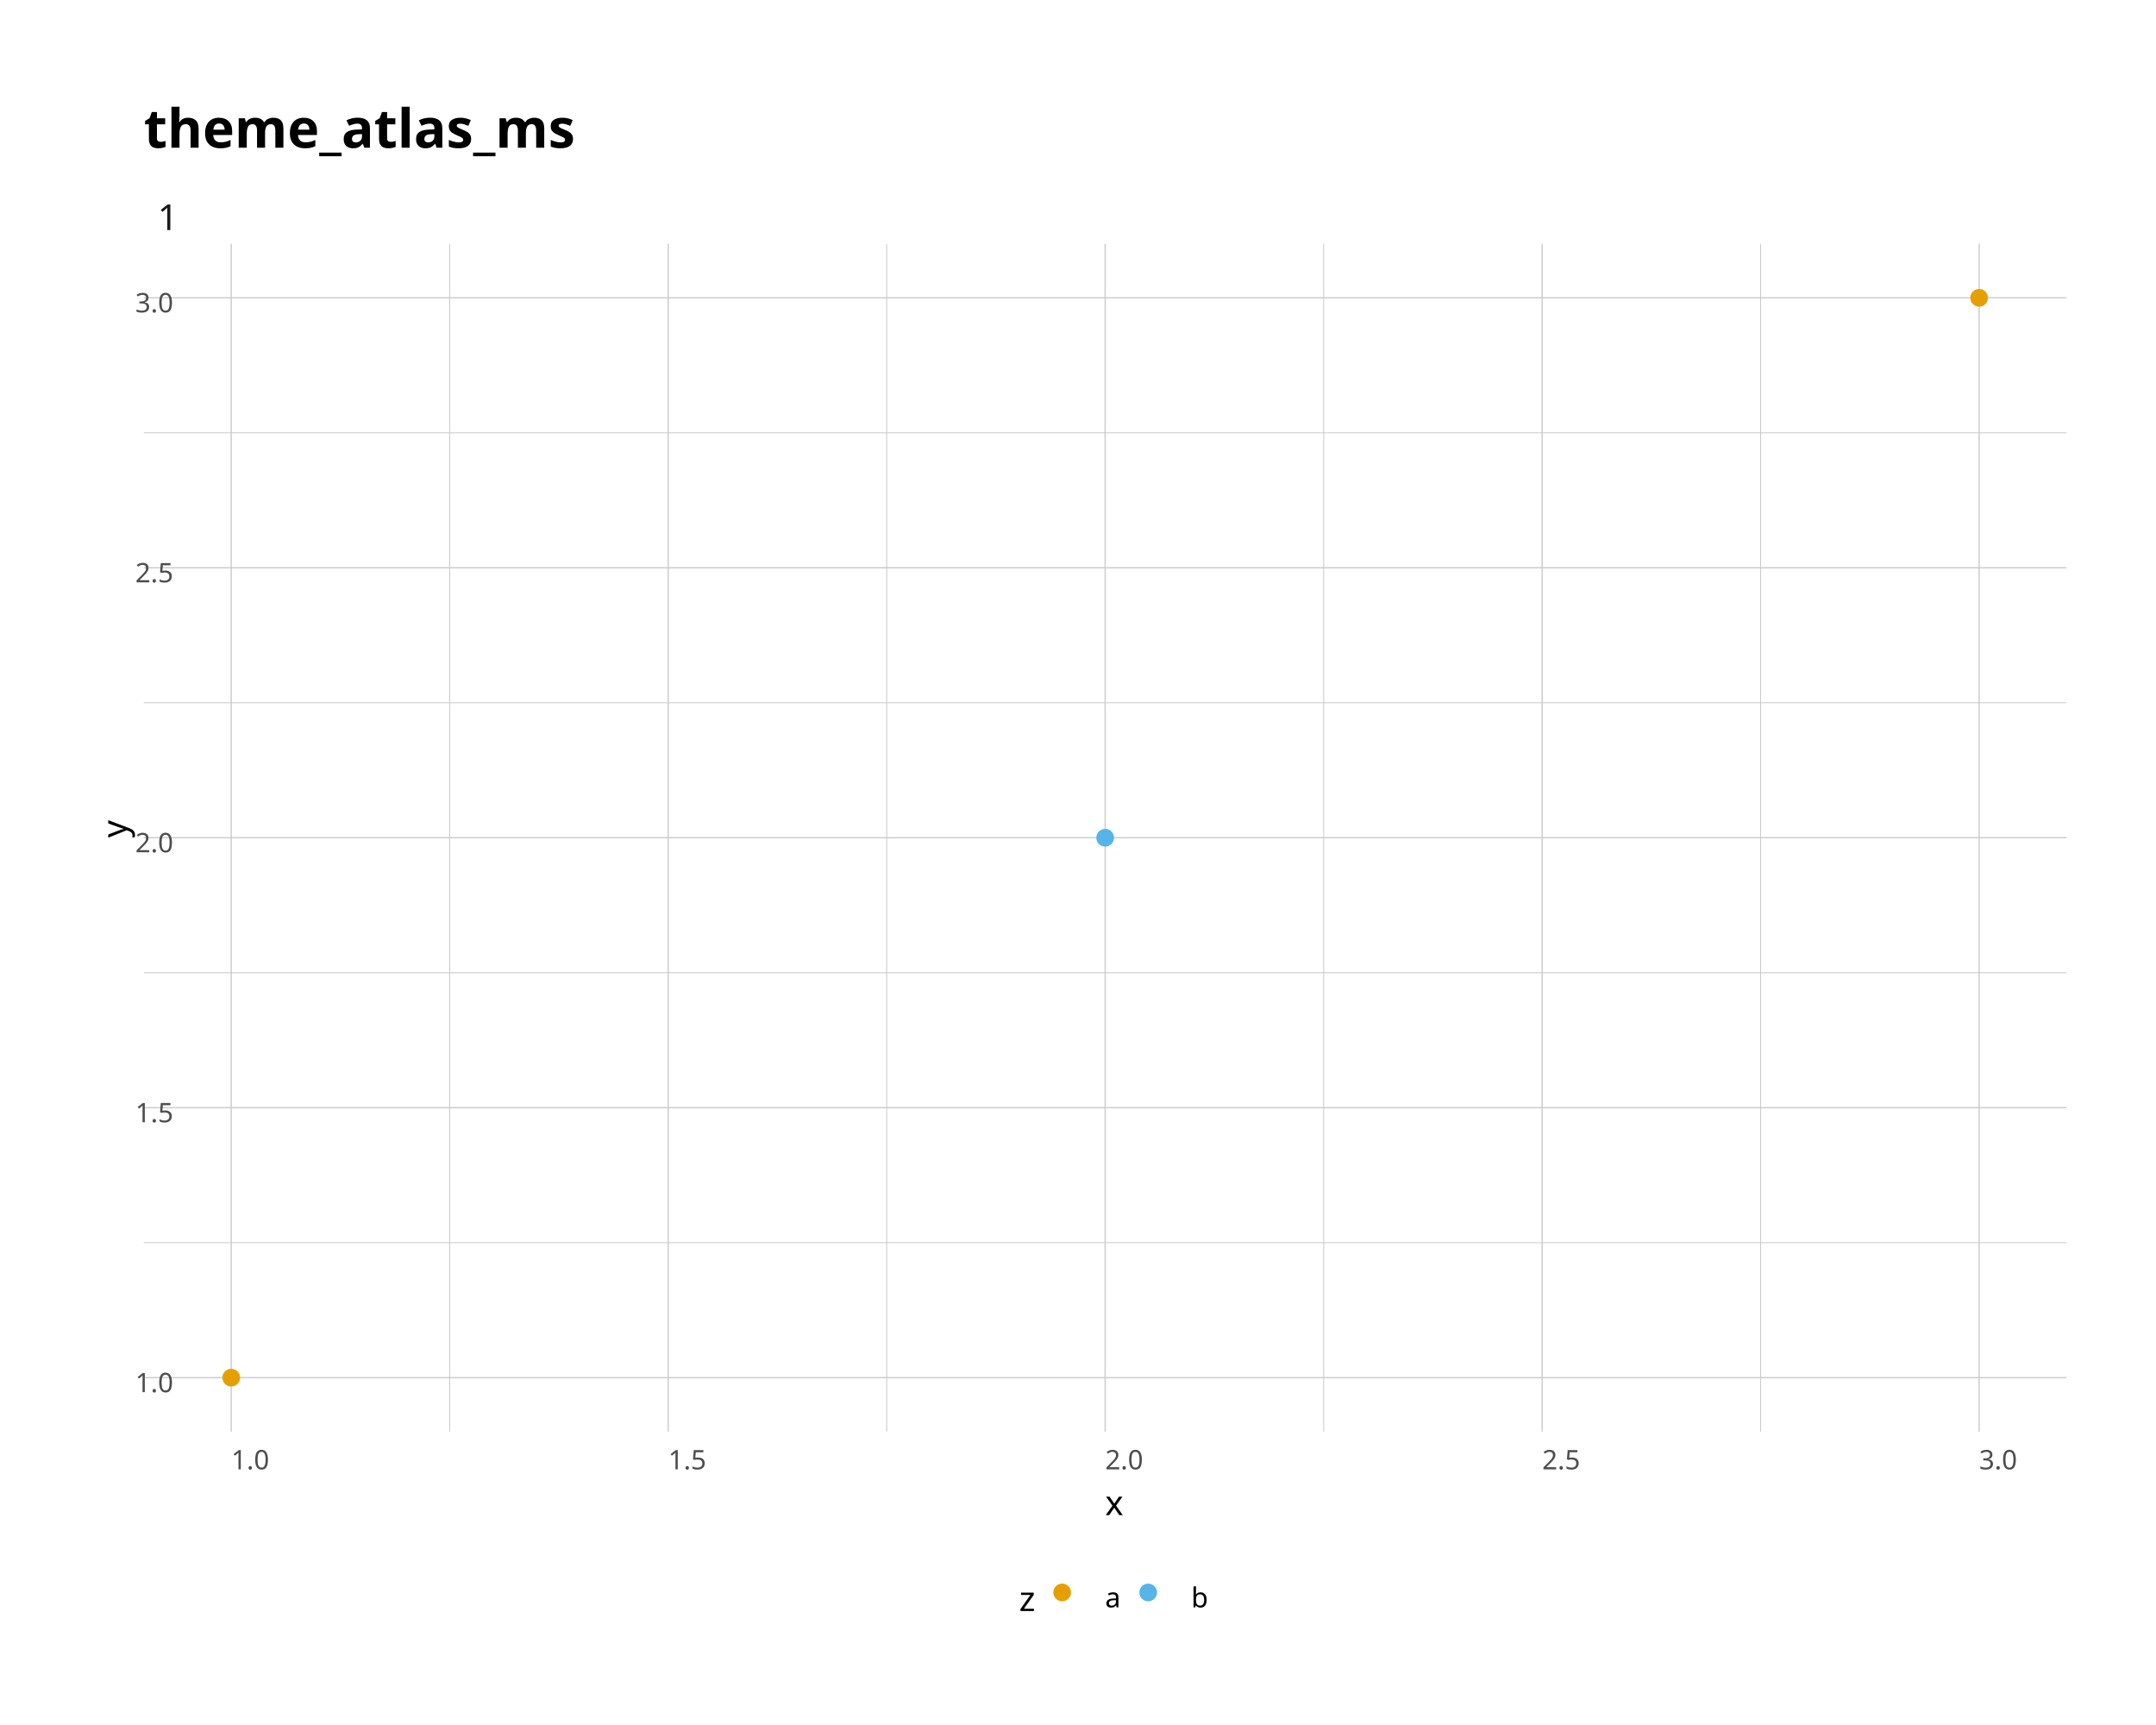
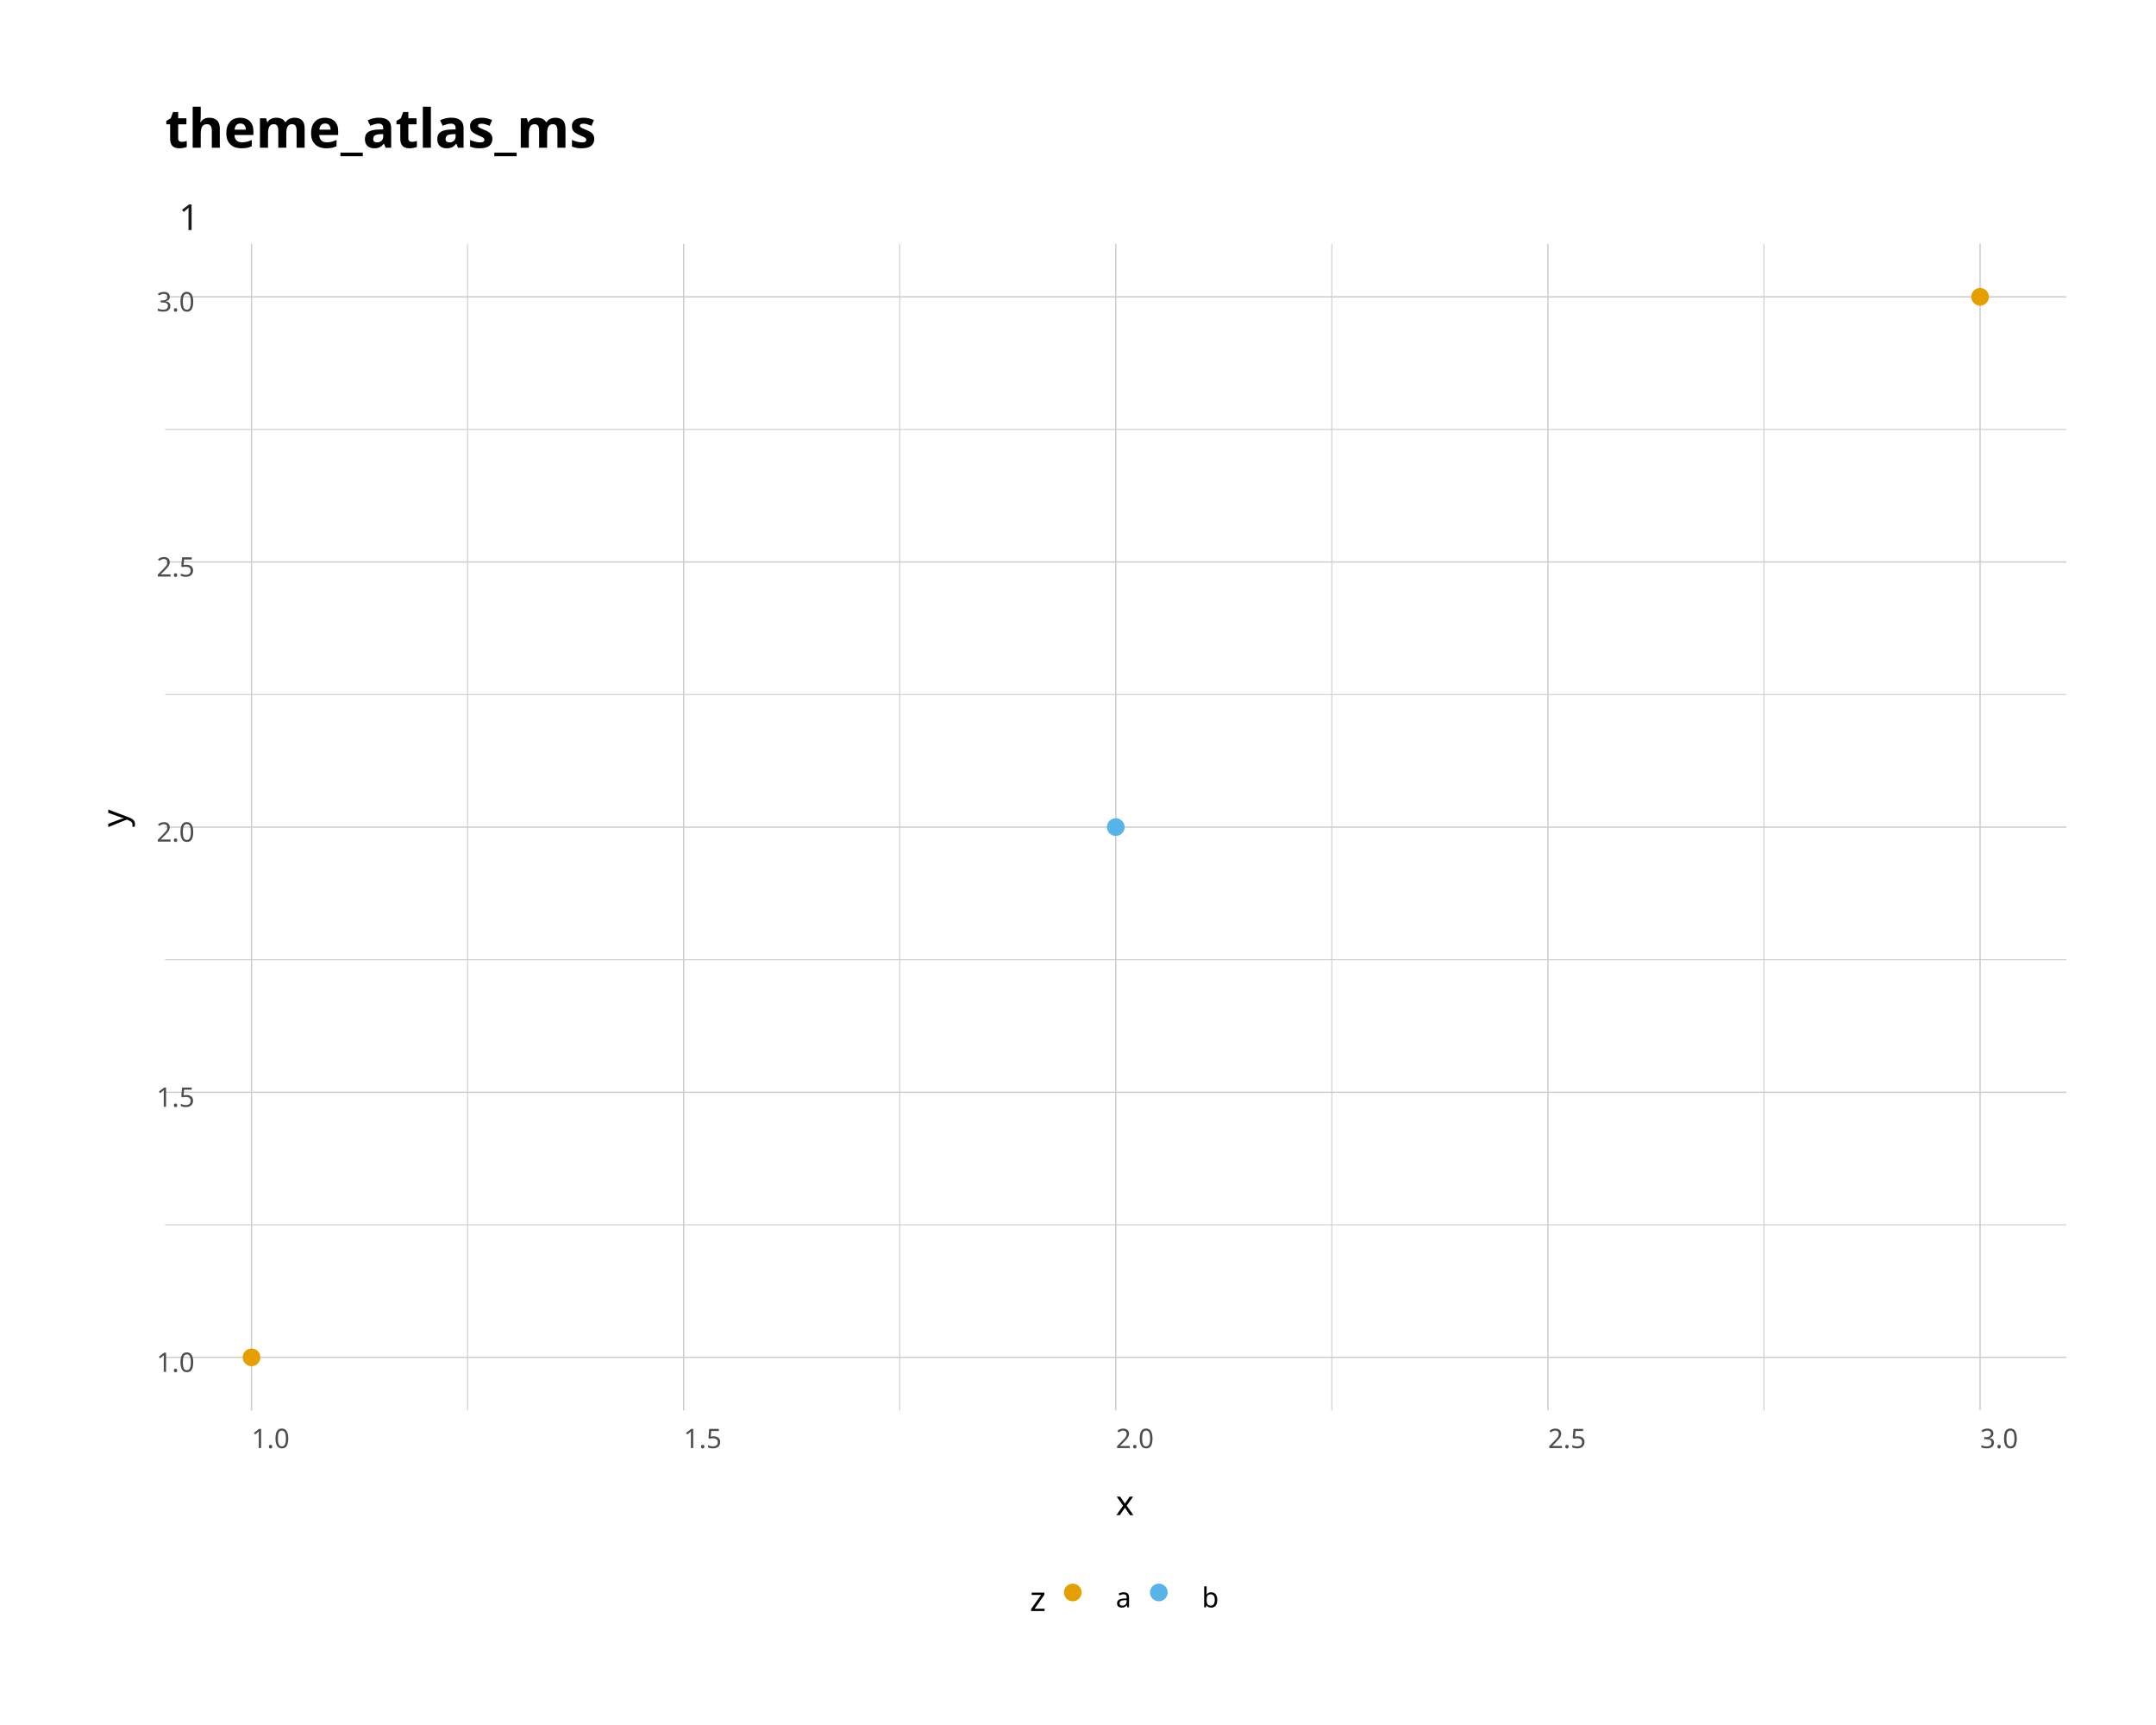
<svg xmlns="http://www.w3.org/2000/svg" viewBox="0 0 720.00 576.00">
  <defs>
    <style type="text/css">
    line, polyline, polygon, path, rect, circle {
      fill: none;
      stroke: #000000;
      stroke-linecap: round;
      stroke-linejoin: round;
      stroke-miterlimit: 10.00;
    }
  </style>
  </defs>
  <rect width="100%" height="100%" style="stroke: none; fill: #FFFFFF;" />
  <defs>
-     <clipPath id="cpNDguMDR8NjkwLjExfDQ3OC4wNXw4MS40Mg==">
-       <rect x="48.04" y="81.42" width="642.08" height="396.63" />
+     <clipPath id="cpNTUuMTN8NjkwLjExfDQ3MC45NXw4MS40Mg==">
+       <rect x="55.13" y="81.42" width="634.98" height="389.53" />
    </clipPath>
  </defs>
-   <polyline points="48.04,414.95 690.11,414.95 " style="stroke-width: 0.32; stroke: #CCCCCC; stroke-linecap: butt;" clip-path="url(#cpNDguMDR8NjkwLjExfDQ3OC4wNXw4MS40Mg==)" />
-   <polyline points="48.04,324.80 690.11,324.80 " style="stroke-width: 0.32; stroke: #CCCCCC; stroke-linecap: butt;" clip-path="url(#cpNDguMDR8NjkwLjExfDQ3OC4wNXw4MS40Mg==)" />
-   <polyline points="48.04,234.66 690.11,234.66 " style="stroke-width: 0.32; stroke: #CCCCCC; stroke-linecap: butt;" clip-path="url(#cpNDguMDR8NjkwLjExfDQ3OC4wNXw4MS40Mg==)" />
-   <polyline points="48.04,144.52 690.11,144.52 " style="stroke-width: 0.32; stroke: #CCCCCC; stroke-linecap: butt;" clip-path="url(#cpNDguMDR8NjkwLjExfDQ3OC4wNXw4MS40Mg==)" />
-   <polyline points="150.18,478.05 150.18,81.42 " style="stroke-width: 0.32; stroke: #CCCCCC; stroke-linecap: butt;" clip-path="url(#cpNDguMDR8NjkwLjExfDQ3OC4wNXw4MS40Mg==)" />
-   <polyline points="296.11,478.05 296.11,81.42 " style="stroke-width: 0.32; stroke: #CCCCCC; stroke-linecap: butt;" clip-path="url(#cpNDguMDR8NjkwLjExfDQ3OC4wNXw4MS40Mg==)" />
-   <polyline points="442.04,478.05 442.04,81.42 " style="stroke-width: 0.32; stroke: #CCCCCC; stroke-linecap: butt;" clip-path="url(#cpNDguMDR8NjkwLjExfDQ3OC4wNXw4MS40Mg==)" />
-   <polyline points="587.96,478.05 587.96,81.42 " style="stroke-width: 0.32; stroke: #CCCCCC; stroke-linecap: butt;" clip-path="url(#cpNDguMDR8NjkwLjExfDQ3OC4wNXw4MS40Mg==)" />
-   <polyline points="48.04,460.02 690.11,460.02 " style="stroke-width: 0.43; stroke: #CCCCCC; stroke-linecap: butt;" clip-path="url(#cpNDguMDR8NjkwLjExfDQ3OC4wNXw4MS40Mg==)" />
-   <polyline points="48.04,369.88 690.11,369.88 " style="stroke-width: 0.43; stroke: #CCCCCC; stroke-linecap: butt;" clip-path="url(#cpNDguMDR8NjkwLjExfDQ3OC4wNXw4MS40Mg==)" />
-   <polyline points="48.04,279.73 690.11,279.73 " style="stroke-width: 0.43; stroke: #CCCCCC; stroke-linecap: butt;" clip-path="url(#cpNDguMDR8NjkwLjExfDQ3OC4wNXw4MS40Mg==)" />
-   <polyline points="48.04,189.59 690.11,189.59 " style="stroke-width: 0.43; stroke: #CCCCCC; stroke-linecap: butt;" clip-path="url(#cpNDguMDR8NjkwLjExfDQ3OC4wNXw4MS40Mg==)" />
-   <polyline points="48.04,99.44 690.11,99.44 " style="stroke-width: 0.43; stroke: #CCCCCC; stroke-linecap: butt;" clip-path="url(#cpNDguMDR8NjkwLjExfDQ3OC4wNXw4MS40Mg==)" />
-   <polyline points="77.22,478.05 77.22,81.42 " style="stroke-width: 0.43; stroke: #CCCCCC; stroke-linecap: butt;" clip-path="url(#cpNDguMDR8NjkwLjExfDQ3OC4wNXw4MS40Mg==)" />
-   <polyline points="223.15,478.05 223.15,81.42 " style="stroke-width: 0.43; stroke: #CCCCCC; stroke-linecap: butt;" clip-path="url(#cpNDguMDR8NjkwLjExfDQ3OC4wNXw4MS40Mg==)" />
-   <polyline points="369.07,478.05 369.07,81.42 " style="stroke-width: 0.43; stroke: #CCCCCC; stroke-linecap: butt;" clip-path="url(#cpNDguMDR8NjkwLjExfDQ3OC4wNXw4MS40Mg==)" />
-   <polyline points="515.00,478.05 515.00,81.42 " style="stroke-width: 0.43; stroke: #CCCCCC; stroke-linecap: butt;" clip-path="url(#cpNDguMDR8NjkwLjExfDQ3OC4wNXw4MS40Mg==)" />
-   <polyline points="660.93,478.05 660.93,81.42 " style="stroke-width: 0.43; stroke: #CCCCCC; stroke-linecap: butt;" clip-path="url(#cpNDguMDR8NjkwLjExfDQ3OC4wNXw4MS40Mg==)" />
-   <circle cx="77.22" cy="460.02" r="1.95pt" style="stroke-width: 0.71; stroke: #E69F00; fill: #E69F00;" clip-path="url(#cpNDguMDR8NjkwLjExfDQ3OC4wNXw4MS40Mg==)" />
-   <circle cx="369.07" cy="279.73" r="1.95pt" style="stroke-width: 0.71; stroke: #56B4E9; fill: #56B4E9;" clip-path="url(#cpNDguMDR8NjkwLjExfDQ3OC4wNXw4MS40Mg==)" />
-   <circle cx="660.93" cy="99.44" r="1.95pt" style="stroke-width: 0.71; stroke: #E69F00; fill: #E69F00;" clip-path="url(#cpNDguMDR8NjkwLjExfDQ3OC4wNXw4MS40Mg==)" />
+   <polyline points="55.13,408.98 690.11,408.98 " style="stroke-width: 0.32; stroke: #CCCCCC; stroke-linecap: butt;" clip-path="url(#cpNTUuMTN8NjkwLjExfDQ3MC45NXw4MS40Mg==)" />
+   <polyline points="55.13,320.45 690.11,320.45 " style="stroke-width: 0.32; stroke: #CCCCCC; stroke-linecap: butt;" clip-path="url(#cpNTUuMTN8NjkwLjExfDQ3MC45NXw4MS40Mg==)" />
+   <polyline points="55.13,231.92 690.11,231.92 " style="stroke-width: 0.32; stroke: #CCCCCC; stroke-linecap: butt;" clip-path="url(#cpNTUuMTN8NjkwLjExfDQ3MC45NXw4MS40Mg==)" />
+   <polyline points="55.13,143.39 690.11,143.39 " style="stroke-width: 0.32; stroke: #CCCCCC; stroke-linecap: butt;" clip-path="url(#cpNTUuMTN8NjkwLjExfDQ3MC45NXw4MS40Mg==)" />
+   <polyline points="156.15,470.95 156.15,81.42 " style="stroke-width: 0.32; stroke: #CCCCCC; stroke-linecap: butt;" clip-path="url(#cpNTUuMTN8NjkwLjExfDQ3MC45NXw4MS40Mg==)" />
+   <polyline points="300.47,470.95 300.47,81.42 " style="stroke-width: 0.32; stroke: #CCCCCC; stroke-linecap: butt;" clip-path="url(#cpNTUuMTN8NjkwLjExfDQ3MC45NXw4MS40Mg==)" />
+   <polyline points="444.78,470.95 444.78,81.42 " style="stroke-width: 0.32; stroke: #CCCCCC; stroke-linecap: butt;" clip-path="url(#cpNTUuMTN8NjkwLjExfDQ3MC45NXw4MS40Mg==)" />
+   <polyline points="589.09,470.95 589.09,81.42 " style="stroke-width: 0.32; stroke: #CCCCCC; stroke-linecap: butt;" clip-path="url(#cpNTUuMTN8NjkwLjExfDQ3MC45NXw4MS40Mg==)" />
+   <polyline points="55.13,453.24 690.11,453.24 " style="stroke-width: 0.43; stroke: #CCCCCC; stroke-linecap: butt;" clip-path="url(#cpNTUuMTN8NjkwLjExfDQ3MC45NXw4MS40Mg==)" />
+   <polyline points="55.13,364.71 690.11,364.71 " style="stroke-width: 0.43; stroke: #CCCCCC; stroke-linecap: butt;" clip-path="url(#cpNTUuMTN8NjkwLjExfDQ3MC45NXw4MS40Mg==)" />
+   <polyline points="55.13,276.18 690.11,276.18 " style="stroke-width: 0.43; stroke: #CCCCCC; stroke-linecap: butt;" clip-path="url(#cpNTUuMTN8NjkwLjExfDQ3MC45NXw4MS40Mg==)" />
+   <polyline points="55.13,187.65 690.11,187.65 " style="stroke-width: 0.43; stroke: #CCCCCC; stroke-linecap: butt;" clip-path="url(#cpNTUuMTN8NjkwLjExfDQ3MC45NXw4MS40Mg==)" />
+   <polyline points="55.13,99.12 690.11,99.12 " style="stroke-width: 0.43; stroke: #CCCCCC; stroke-linecap: butt;" clip-path="url(#cpNTUuMTN8NjkwLjExfDQ3MC45NXw4MS40Mg==)" />
+   <polyline points="84.00,470.95 84.00,81.42 " style="stroke-width: 0.43; stroke: #CCCCCC; stroke-linecap: butt;" clip-path="url(#cpNTUuMTN8NjkwLjExfDQ3MC45NXw4MS40Mg==)" />
+   <polyline points="228.31,470.95 228.31,81.42 " style="stroke-width: 0.43; stroke: #CCCCCC; stroke-linecap: butt;" clip-path="url(#cpNTUuMTN8NjkwLjExfDQ3MC45NXw4MS40Mg==)" />
+   <polyline points="372.62,470.95 372.62,81.42 " style="stroke-width: 0.43; stroke: #CCCCCC; stroke-linecap: butt;" clip-path="url(#cpNTUuMTN8NjkwLjExfDQ3MC45NXw4MS40Mg==)" />
+   <polyline points="516.94,470.95 516.94,81.42 " style="stroke-width: 0.43; stroke: #CCCCCC; stroke-linecap: butt;" clip-path="url(#cpNTUuMTN8NjkwLjExfDQ3MC45NXw4MS40Mg==)" />
+   <polyline points="661.25,470.95 661.25,81.42 " style="stroke-width: 0.43; stroke: #CCCCCC; stroke-linecap: butt;" clip-path="url(#cpNTUuMTN8NjkwLjExfDQ3MC45NXw4MS40Mg==)" />
+   <circle cx="84.00" cy="453.24" r="1.95pt" style="stroke-width: 0.71; stroke: #E69F00; fill: #E69F00;" clip-path="url(#cpNTUuMTN8NjkwLjExfDQ3MC45NXw4MS40Mg==)" />
+   <circle cx="372.62" cy="276.18" r="1.95pt" style="stroke-width: 0.71; stroke: #56B4E9; fill: #56B4E9;" clip-path="url(#cpNTUuMTN8NjkwLjExfDQ3MC45NXw4MS40Mg==)" />
+   <circle cx="661.25" cy="99.12" r="1.95pt" style="stroke-width: 0.71; stroke: #E69F00; fill: #E69F00;" clip-path="url(#cpNTUuMTN8NjkwLjExfDQ3MC45NXw4MS40Mg==)" />
  <defs>
    <clipPath id="cpMC4wMHw3MjAuMDB8NTc2LjAwfDAuMDA=">
      <rect x="0.00" y="0.00" width="720.00" height="576.00" />
    </clipPath>
  </defs>
  <defs>
-     <clipPath id="cpNDguMDR8NjkwLjExfDgxLjQyfDU5LjI5">
-       <rect x="48.04" y="59.29" width="642.08" height="22.13" />
+     <clipPath id="cpNTUuMTN8NjkwLjExfDgxLjQyfDU5LjI5">
+       <rect x="55.13" y="59.29" width="634.98" height="22.13" />
    </clipPath>
  </defs>
-   <g clip-path="url(#cpNDguMDR8NjkwLjExfDgxLjQyfDU5LjI5)">
-     <text x="52.62" y="76.83" style="font-size: 12.00px; fill: #1A1A1A; font-family: Montserrat;" textLength="0.00px" lengthAdjust="spacingAndGlyphs">1</text>
+   <g clip-path="url(#cpNTUuMTN8NjkwLjExfDgxLjQyfDU5LjI5)">
+     <text x="59.72" y="76.83" style="font-size: 12.00px; fill: #1A1A1A; font-family: Montserrat;" textLength="0.00px" lengthAdjust="spacingAndGlyphs">1</text>
  </g>
  <defs>
    <clipPath id="cpMC4wMHw3MjAuMDB8NTc2LjAwfDAuMDA=">
      <rect x="0.00" y="0.00" width="720.00" height="576.00" />
    </clipPath>
  </defs>
  <g clip-path="url(#cpMC4wMHw3MjAuMDB8NTc2LjAwfDAuMDA=)">
-     <text x="77.22" y="490.63" style="font-size: 9.00px; fill: #4D4D4D; font-family: Montserrat;" textLength="0.00px" lengthAdjust="spacingAndGlyphs">1.0</text>
+     <text x="84.00" y="483.54" style="font-size: 9.00px; fill: #4D4D4D; font-family: Montserrat;" textLength="0.00px" lengthAdjust="spacingAndGlyphs">1.0</text>
  </g>
  <g clip-path="url(#cpMC4wMHw3MjAuMDB8NTc2LjAwfDAuMDA=)">
-     <text x="223.15" y="490.63" style="font-size: 9.00px; fill: #4D4D4D; font-family: Montserrat;" textLength="0.00px" lengthAdjust="spacingAndGlyphs">1.5</text>
+     <text x="228.31" y="483.54" style="font-size: 9.00px; fill: #4D4D4D; font-family: Montserrat;" textLength="0.00px" lengthAdjust="spacingAndGlyphs">1.5</text>
  </g>
  <g clip-path="url(#cpMC4wMHw3MjAuMDB8NTc2LjAwfDAuMDA=)">
-     <text x="369.07" y="490.63" style="font-size: 9.00px; fill: #4D4D4D; font-family: Montserrat;" textLength="0.00px" lengthAdjust="spacingAndGlyphs">2.0</text>
+     <text x="372.62" y="483.54" style="font-size: 9.00px; fill: #4D4D4D; font-family: Montserrat;" textLength="0.00px" lengthAdjust="spacingAndGlyphs">2.0</text>
  </g>
  <g clip-path="url(#cpMC4wMHw3MjAuMDB8NTc2LjAwfDAuMDA=)">
-     <text x="515.00" y="490.63" style="font-size: 9.00px; fill: #4D4D4D; font-family: Montserrat;" textLength="0.00px" lengthAdjust="spacingAndGlyphs">2.5</text>
+     <text x="516.94" y="483.54" style="font-size: 9.00px; fill: #4D4D4D; font-family: Montserrat;" textLength="0.00px" lengthAdjust="spacingAndGlyphs">2.5</text>
  </g>
  <g clip-path="url(#cpMC4wMHw3MjAuMDB8NTc2LjAwfDAuMDA=)">
-     <text x="660.93" y="490.63" style="font-size: 9.00px; fill: #4D4D4D; font-family: Montserrat;" textLength="0.00px" lengthAdjust="spacingAndGlyphs">3.0</text>
+     <text x="661.25" y="483.54" style="font-size: 9.00px; fill: #4D4D4D; font-family: Montserrat;" textLength="0.00px" lengthAdjust="spacingAndGlyphs">3.0</text>
  </g>
  <g clip-path="url(#cpMC4wMHw3MjAuMDB8NTc2LjAwfDAuMDA=)">
-     <text x="45.17" y="464.88" style="font-size: 9.00px; fill: #4D4D4D; font-family: Montserrat;" textLength="0.00px" lengthAdjust="spacingAndGlyphs">1.0</text>
+     <text x="52.27" y="458.10" style="font-size: 9.00px; fill: #4D4D4D; font-family: Montserrat;" textLength="0.00px" lengthAdjust="spacingAndGlyphs">1.0</text>
  </g>
  <g clip-path="url(#cpMC4wMHw3MjAuMDB8NTc2LjAwfDAuMDA=)">
-     <text x="45.17" y="374.74" style="font-size: 9.00px; fill: #4D4D4D; font-family: Montserrat;" textLength="0.00px" lengthAdjust="spacingAndGlyphs">1.5</text>
+     <text x="52.27" y="369.57" style="font-size: 9.00px; fill: #4D4D4D; font-family: Montserrat;" textLength="0.00px" lengthAdjust="spacingAndGlyphs">1.5</text>
  </g>
  <g clip-path="url(#cpMC4wMHw3MjAuMDB8NTc2LjAwfDAuMDA=)">
-     <text x="45.17" y="284.59" style="font-size: 9.00px; fill: #4D4D4D; font-family: Montserrat;" textLength="0.00px" lengthAdjust="spacingAndGlyphs">2.0</text>
+     <text x="52.27" y="281.04" style="font-size: 9.00px; fill: #4D4D4D; font-family: Montserrat;" textLength="0.00px" lengthAdjust="spacingAndGlyphs">2.0</text>
  </g>
  <g clip-path="url(#cpMC4wMHw3MjAuMDB8NTc2LjAwfDAuMDA=)">
-     <text x="45.17" y="194.45" style="font-size: 9.00px; fill: #4D4D4D; font-family: Montserrat;" textLength="0.00px" lengthAdjust="spacingAndGlyphs">2.5</text>
+     <text x="52.27" y="192.51" style="font-size: 9.00px; fill: #4D4D4D; font-family: Montserrat;" textLength="0.00px" lengthAdjust="spacingAndGlyphs">2.5</text>
  </g>
  <g clip-path="url(#cpMC4wMHw3MjAuMDB8NTc2LjAwfDAuMDA=)">
-     <text x="45.17" y="104.30" style="font-size: 9.00px; fill: #4D4D4D; font-family: Montserrat;" textLength="0.00px" lengthAdjust="spacingAndGlyphs">3.0</text>
+     <text x="52.27" y="103.98" style="font-size: 9.00px; fill: #4D4D4D; font-family: Montserrat;" textLength="0.00px" lengthAdjust="spacingAndGlyphs">3.0</text>
  </g>
  <g clip-path="url(#cpMC4wMHw3MjAuMDB8NTc2LjAwfDAuMDA=)">
-     <text x="369.07" y="505.92" style="font-size: 11.50px; font-family: Montserrat;" textLength="0.00px" lengthAdjust="spacingAndGlyphs">x</text>
+     <text x="372.62" y="505.92" style="font-size: 11.50px; font-family: Montserrat;" textLength="0.00px" lengthAdjust="spacingAndGlyphs">x</text>
  </g>
  <g clip-path="url(#cpMC4wMHw3MjAuMDB8NTc2LjAwfDAuMDA=)">
-     <text transform="translate(42.31,279.73) rotate(-90)" style="font-size: 11.50px; font-family: Montserrat;" textLength="0.00px" lengthAdjust="spacingAndGlyphs">y</text>
+     <text transform="translate(42.31,276.18) rotate(-90)" style="font-size: 11.50px; font-family: Montserrat;" textLength="0.00px" lengthAdjust="spacingAndGlyphs">y</text>
  </g>
  <g clip-path="url(#cpMC4wMHw3MjAuMDB8NTc2LjAwfDAuMDA=)">
-     <text x="340.34" y="537.95" style="font-size: 11.50px; font-family: Montserrat;" textLength="0.00px" lengthAdjust="spacingAndGlyphs">z</text>
+     <text x="343.89" y="537.95" style="font-size: 11.50px; font-family: Montserrat;" textLength="0.00px" lengthAdjust="spacingAndGlyphs">z</text>
  </g>
-   <circle cx="354.71" cy="531.74" r="1.95pt" style="stroke-width: 0.71; stroke: #E69F00; fill: #E69F00;" clip-path="url(#cpMC4wMHw3MjAuMDB8NTc2LjAwfDAuMDA=)" />
-   <circle cx="383.44" cy="531.74" r="1.95pt" style="stroke-width: 0.71; stroke: #56B4E9; fill: #56B4E9;" clip-path="url(#cpMC4wMHw3MjAuMDB8NTc2LjAwfDAuMDA=)" />
+   <circle cx="358.25" cy="531.74" r="1.95pt" style="stroke-width: 0.71; stroke: #E69F00; fill: #E69F00;" clip-path="url(#cpMC4wMHw3MjAuMDB8NTc2LjAwfDAuMDA=)" />
+   <circle cx="386.99" cy="531.74" r="1.95pt" style="stroke-width: 0.71; stroke: #56B4E9; fill: #56B4E9;" clip-path="url(#cpMC4wMHw3MjAuMDB8NTc2LjAwfDAuMDA=)" />
  <g clip-path="url(#cpMC4wMHw3MjAuMDB8NTc2LjAwfDAuMDA=)">
-     <text x="369.07" y="536.71" style="font-size: 9.20px; font-family: Montserrat;" textLength="0.00px" lengthAdjust="spacingAndGlyphs">a</text>
+     <text x="372.62" y="536.71" style="font-size: 9.20px; font-family: Montserrat;" textLength="0.00px" lengthAdjust="spacingAndGlyphs">a</text>
  </g>
  <g clip-path="url(#cpMC4wMHw3MjAuMDB8NTc2LjAwfDAuMDA=)">
-     <text x="397.81" y="536.71" style="font-size: 9.20px; font-family: Montserrat;" textLength="0.00px" lengthAdjust="spacingAndGlyphs">b</text>
+     <text x="401.36" y="536.71" style="font-size: 9.20px; font-family: Montserrat;" textLength="0.00px" lengthAdjust="spacingAndGlyphs">b</text>
  </g>
  <g clip-path="url(#cpMC4wMHw3MjAuMDB8NTc2LjAwfDAuMDA=)">
-     <text x="48.04" y="49.33" style="font-size: 18.00px; font-weight: bold; font-family: Montserrat;" textLength="0.00px" lengthAdjust="spacingAndGlyphs">theme_atlas_ms</text>
+     <text x="55.13" y="49.33" style="font-size: 18.00px; font-weight: bold; font-family: Montserrat;" textLength="0.00px" lengthAdjust="spacingAndGlyphs">theme_atlas_ms</text>
  </g>
</svg>
